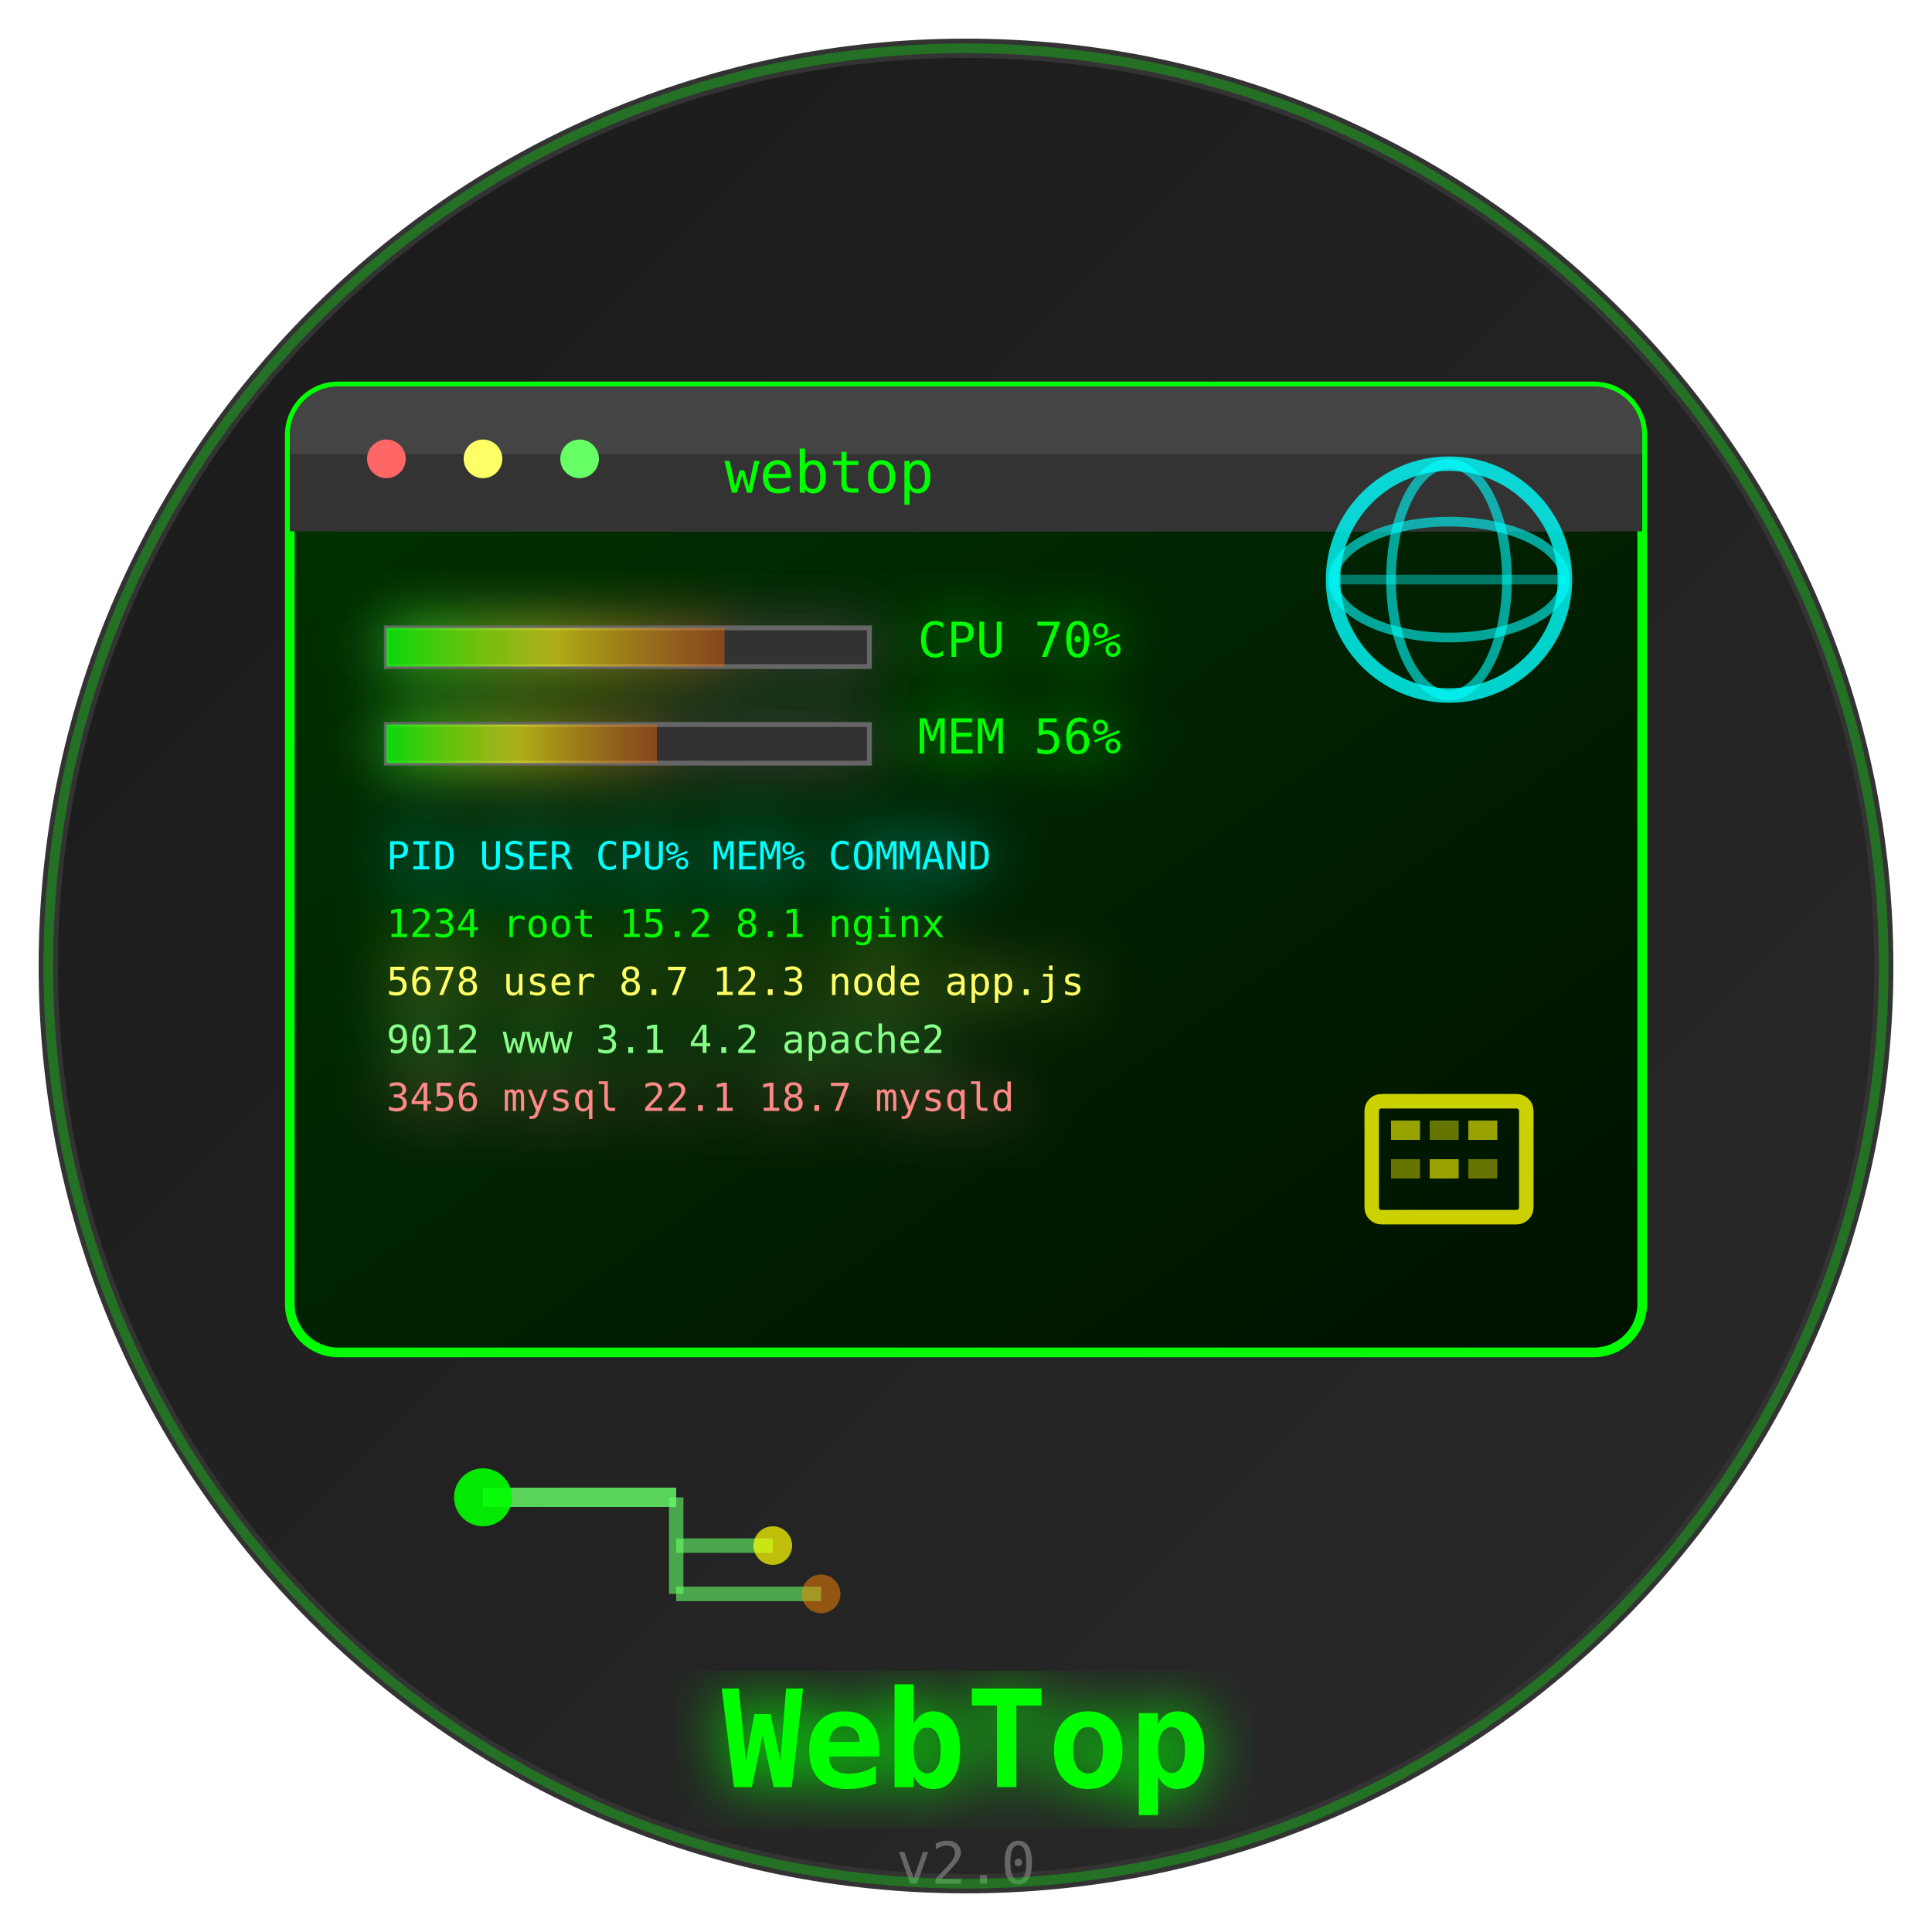
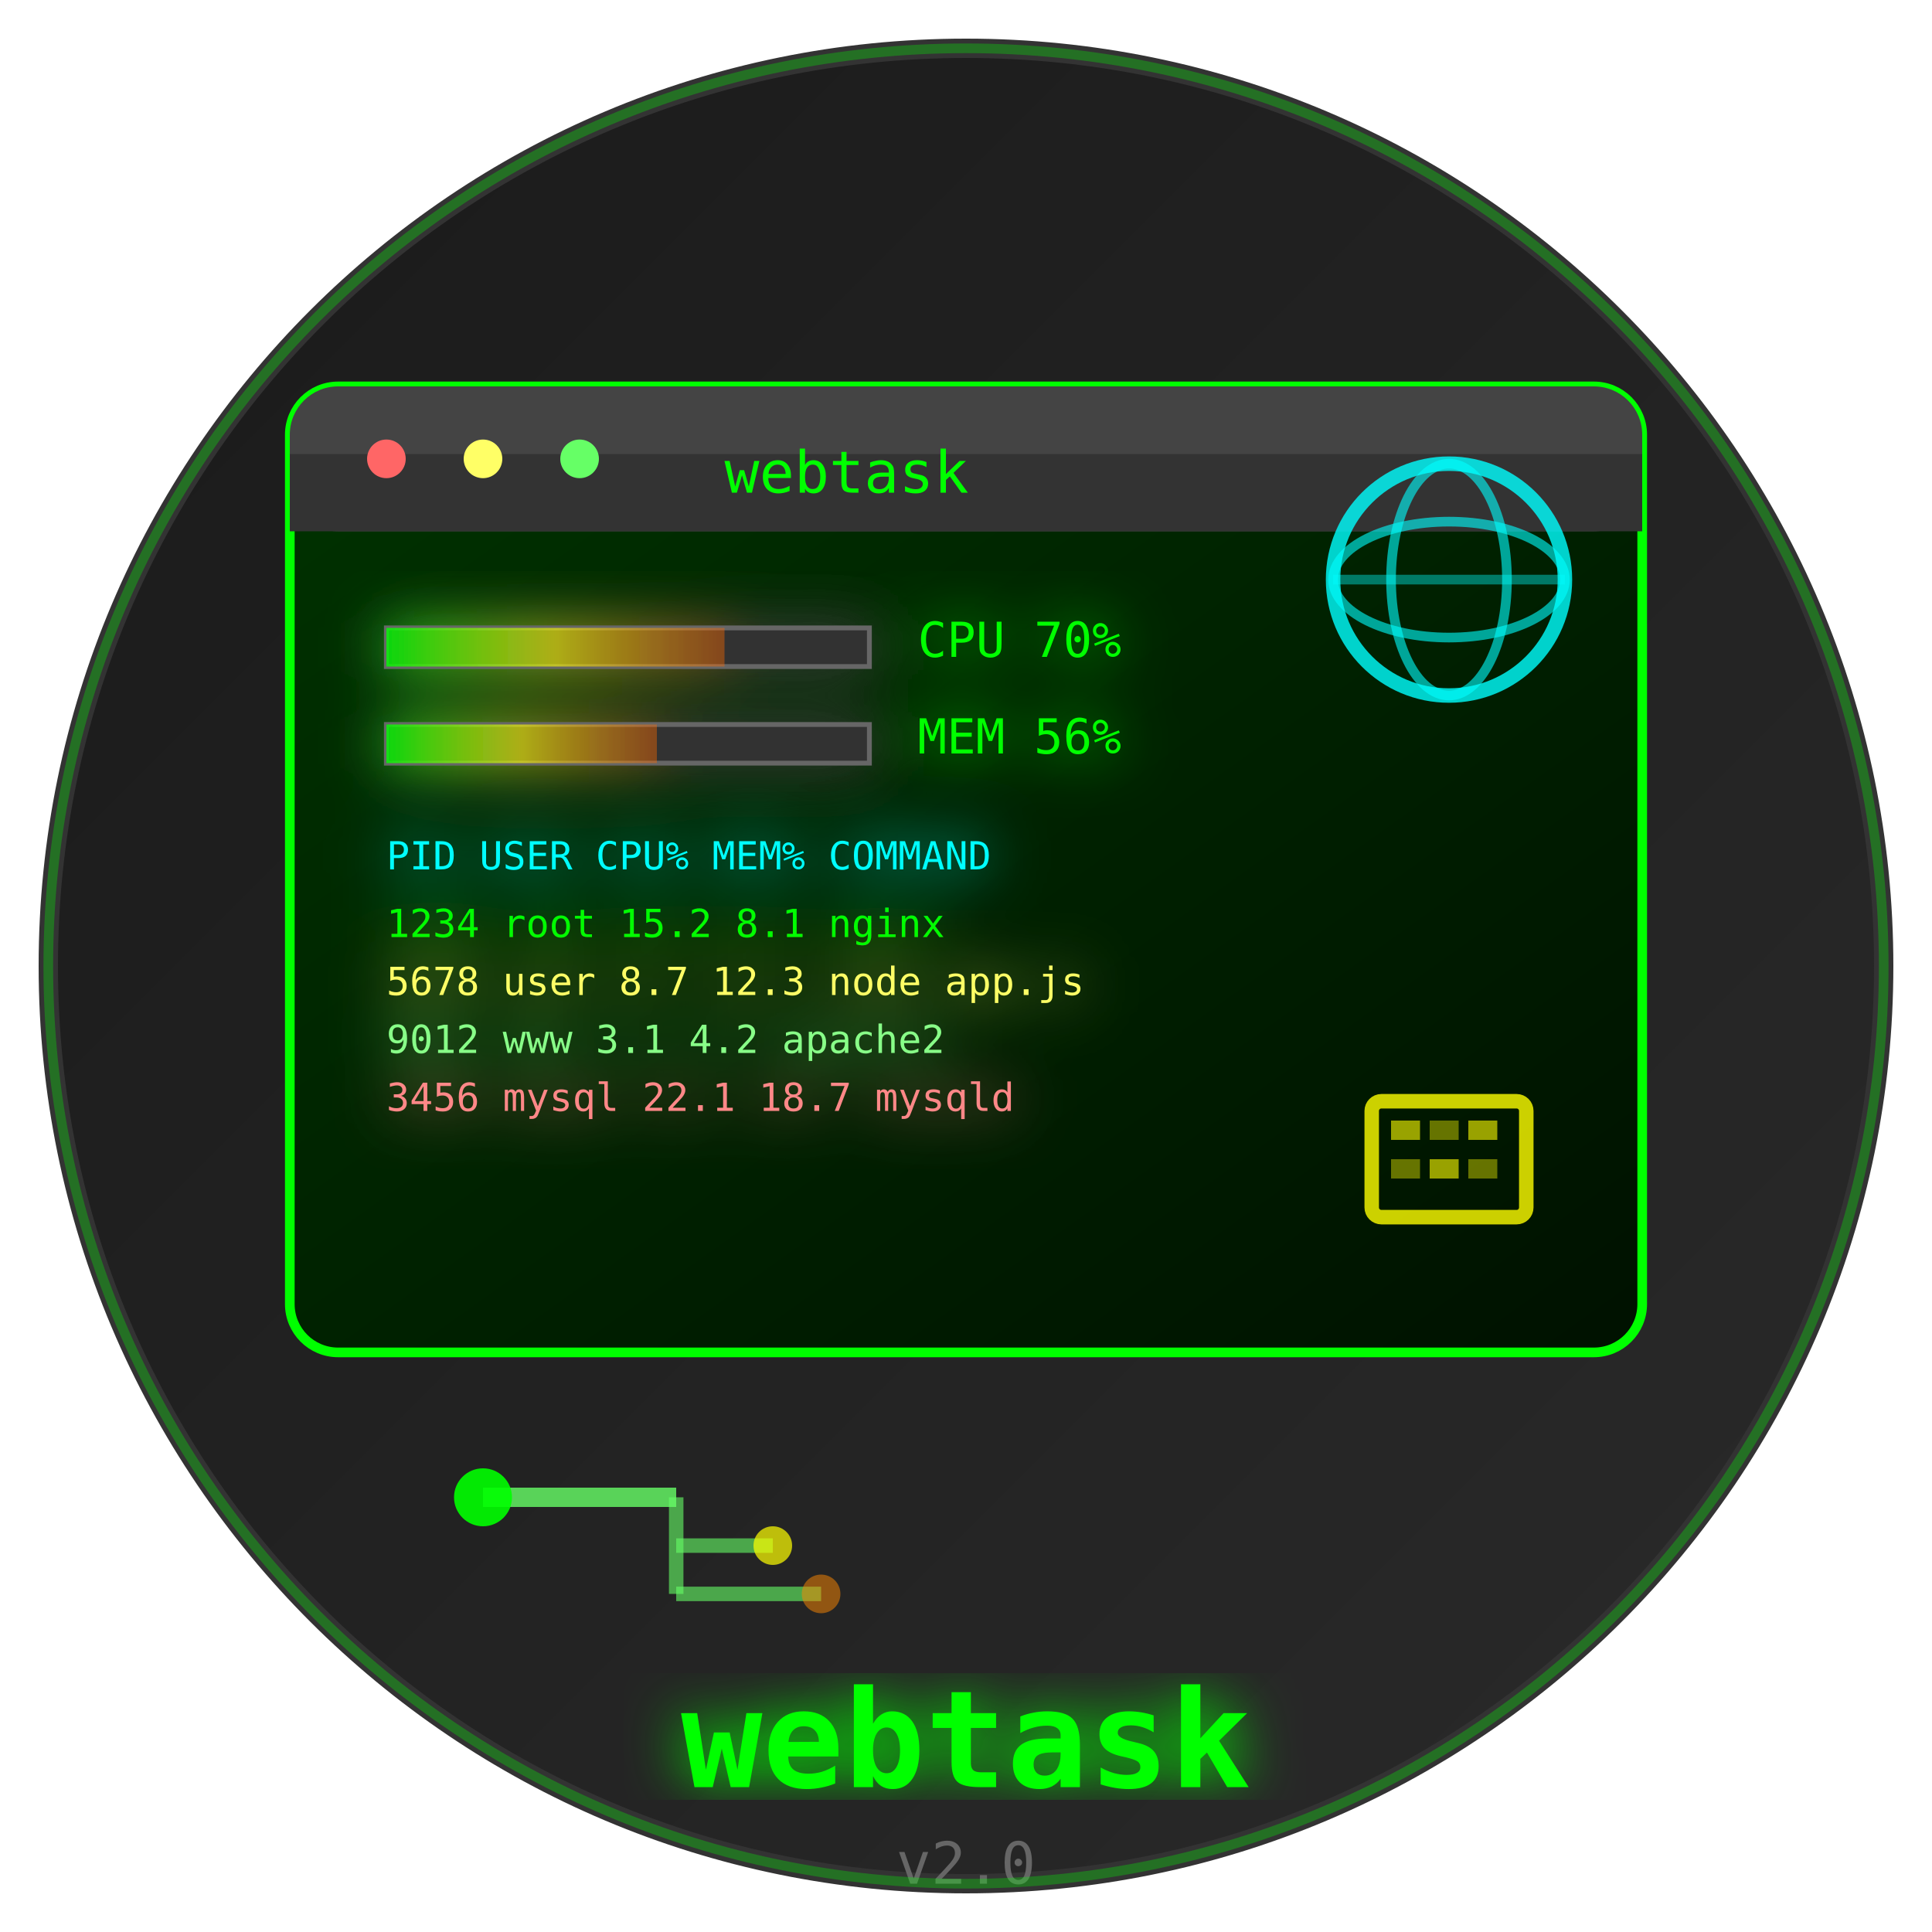
<svg xmlns="http://www.w3.org/2000/svg" viewBox="0 0 200 200">
  <defs>
    <linearGradient id="bgGradient" x1="0%" y1="0%" x2="100%" y2="100%">
      <stop offset="0%" style="stop-color:#1a1a1a;stop-opacity:1" />
      <stop offset="100%" style="stop-color:#2a2a2a;stop-opacity:1" />
    </linearGradient>
    <linearGradient id="screenGradient" x1="0%" y1="0%" x2="100%" y2="100%">
      <stop offset="0%" style="stop-color:#003300;stop-opacity:1" />
      <stop offset="100%" style="stop-color:#001100;stop-opacity:1" />
    </linearGradient>
    <linearGradient id="processGradient" x1="0%" y1="0%" x2="100%" y2="0%">
      <stop offset="0%" style="stop-color:#00ff00;stop-opacity:0.8" />
      <stop offset="50%" style="stop-color:#ffff00;stop-opacity:0.6" />
      <stop offset="100%" style="stop-color:#ff6600;stop-opacity:0.4" />
    </linearGradient>
    <filter id="glow">
      <feGaussianBlur stdDeviation="3" result="coloredBlur" />
      <feMerge>
        <feMergeNode in="coloredBlur" />
        <feMergeNode in="SourceGraphic" />
      </feMerge>
    </filter>
  </defs>
  <circle cx="100" cy="100" r="95" fill="url(#bgGradient)" stroke="#333" stroke-width="2" />
  <rect x="30" y="40" width="140" height="100" rx="5" ry="5" fill="url(#screenGradient)" stroke="#00ff00" stroke-width="1" />
  <rect x="30" y="40" width="140" height="15" rx="5" ry="5" fill="#444" />
  <rect x="30" y="47" width="140" height="8" fill="#333" />
  <circle cx="40" cy="47.5" r="2" fill="#ff6666" />
  <circle cx="50" cy="47.5" r="2" fill="#ffff66" />
  <circle cx="60" cy="47.5" r="2" fill="#66ff66" />
-   <text x="75" y="51" font-family="monospace" font-size="6" fill="#00ff00">webtop</text>
+   <text x="75" y="51" font-family="monospace" font-size="6" fill="#00ff00">webtask</text>
  <g filter="url(#glow)">
    <rect x="40" y="65" width="50" height="4" fill="#333" stroke="#666" stroke-width="0.5" />
    <rect x="40" y="65" width="35" height="4" fill="url(#processGradient)" />
    <text x="95" y="68" font-family="monospace" font-size="5" fill="#00ff00">CPU 70%</text>
    <rect x="40" y="75" width="50" height="4" fill="#333" stroke="#666" stroke-width="0.5" />
    <rect x="40" y="75" width="28" height="4" fill="url(#processGradient)" />
    <text x="95" y="78" font-family="monospace" font-size="5" fill="#00ff00">MEM 56%</text>
    <text x="40" y="90" font-family="monospace" font-size="4" fill="#00ffff">PID USER CPU% MEM% COMMAND</text>
    <text x="40" y="97" font-family="monospace" font-size="4" fill="#00ff00">1234 root 15.2 8.1 nginx</text>
    <text x="40" y="103" font-family="monospace" font-size="4" fill="#ffff66">5678 user 8.7 12.3 node app.js</text>
    <text x="40" y="109" font-family="monospace" font-size="4" fill="#88ff88">9012 www  3.1 4.2 apache2</text>
    <text x="40" y="115" font-family="monospace" font-size="4" fill="#ff8888">3456 mysql 22.1 18.7 mysqld</text>
  </g>
  <g transform="translate(150, 60)">
    <circle cx="0" cy="0" r="12" fill="none" stroke="#00ffff" stroke-width="1.5" opacity="0.8" />
    <ellipse cx="0" cy="0" rx="12" ry="6" fill="none" stroke="#00ffff" stroke-width="1" opacity="0.6" />
    <ellipse cx="0" cy="0" rx="6" ry="12" fill="none" stroke="#00ffff" stroke-width="1" opacity="0.6" />
    <line x1="-12" y1="0" x2="12" y2="0" stroke="#00ffff" stroke-width="1" opacity="0.4" />
  </g>
  <g transform="translate(150, 120)">
    <rect x="-8" y="-6" width="16" height="12" rx="1" fill="none" stroke="#ffff00" stroke-width="1.5" opacity="0.8" />
    <rect x="-6" y="-4" width="3" height="2" fill="#ffff00" opacity="0.6" />
    <rect x="-2" y="-4" width="3" height="2" fill="#ffff00" opacity="0.4" />
    <rect x="2" y="-4" width="3" height="2" fill="#ffff00" opacity="0.6" />
    <rect x="-6" y="0" width="3" height="2" fill="#ffff00" opacity="0.4" />
    <rect x="-2" y="0" width="3" height="2" fill="#ffff00" opacity="0.6" />
    <rect x="2" y="0" width="3" height="2" fill="#ffff00" opacity="0.4" />
  </g>
  <g transform="translate(50, 155)">
    <line x1="0" y1="0" x2="20" y2="0" stroke="#66ff66" stroke-width="2" opacity="0.8" />
    <line x1="20" y1="0" x2="20" y2="10" stroke="#66ff66" stroke-width="1.5" opacity="0.6" />
    <line x1="20" y1="5" x2="30" y2="5" stroke="#66ff66" stroke-width="1.5" opacity="0.6" />
    <line x1="20" y1="10" x2="35" y2="10" stroke="#66ff66" stroke-width="1.5" opacity="0.6" />
    <circle cx="0" cy="0" r="3" fill="#00ff00" opacity="0.9" />
    <circle cx="30" cy="5" r="2" fill="#ffff00" opacity="0.7" />
    <circle cx="35" cy="10" r="2" fill="#ff8800" opacity="0.5" />
  </g>
-   <text x="100" y="185" text-anchor="middle" font-family="monospace" font-size="14" font-weight="bold" fill="#00ff00" filter="url(#glow)">WebTop</text>
+   <text x="100" y="185" text-anchor="middle" font-family="monospace" font-size="14" font-weight="bold" fill="#00ff00" filter="url(#glow)">webtask</text>
  <text x="100" y="195" text-anchor="middle" font-family="monospace" font-size="6" fill="#666">v2.0</text>
  <circle cx="100" cy="100" r="95" fill="none" stroke="#00ff00" stroke-width="1" opacity="0.3">
    <animate attributeName="r" values="95;98;95" dur="3s" repeatCount="indefinite" />
    <animate attributeName="opacity" values="0.3;0.1;0.3" dur="3s" repeatCount="indefinite" />
  </circle>
</svg>
